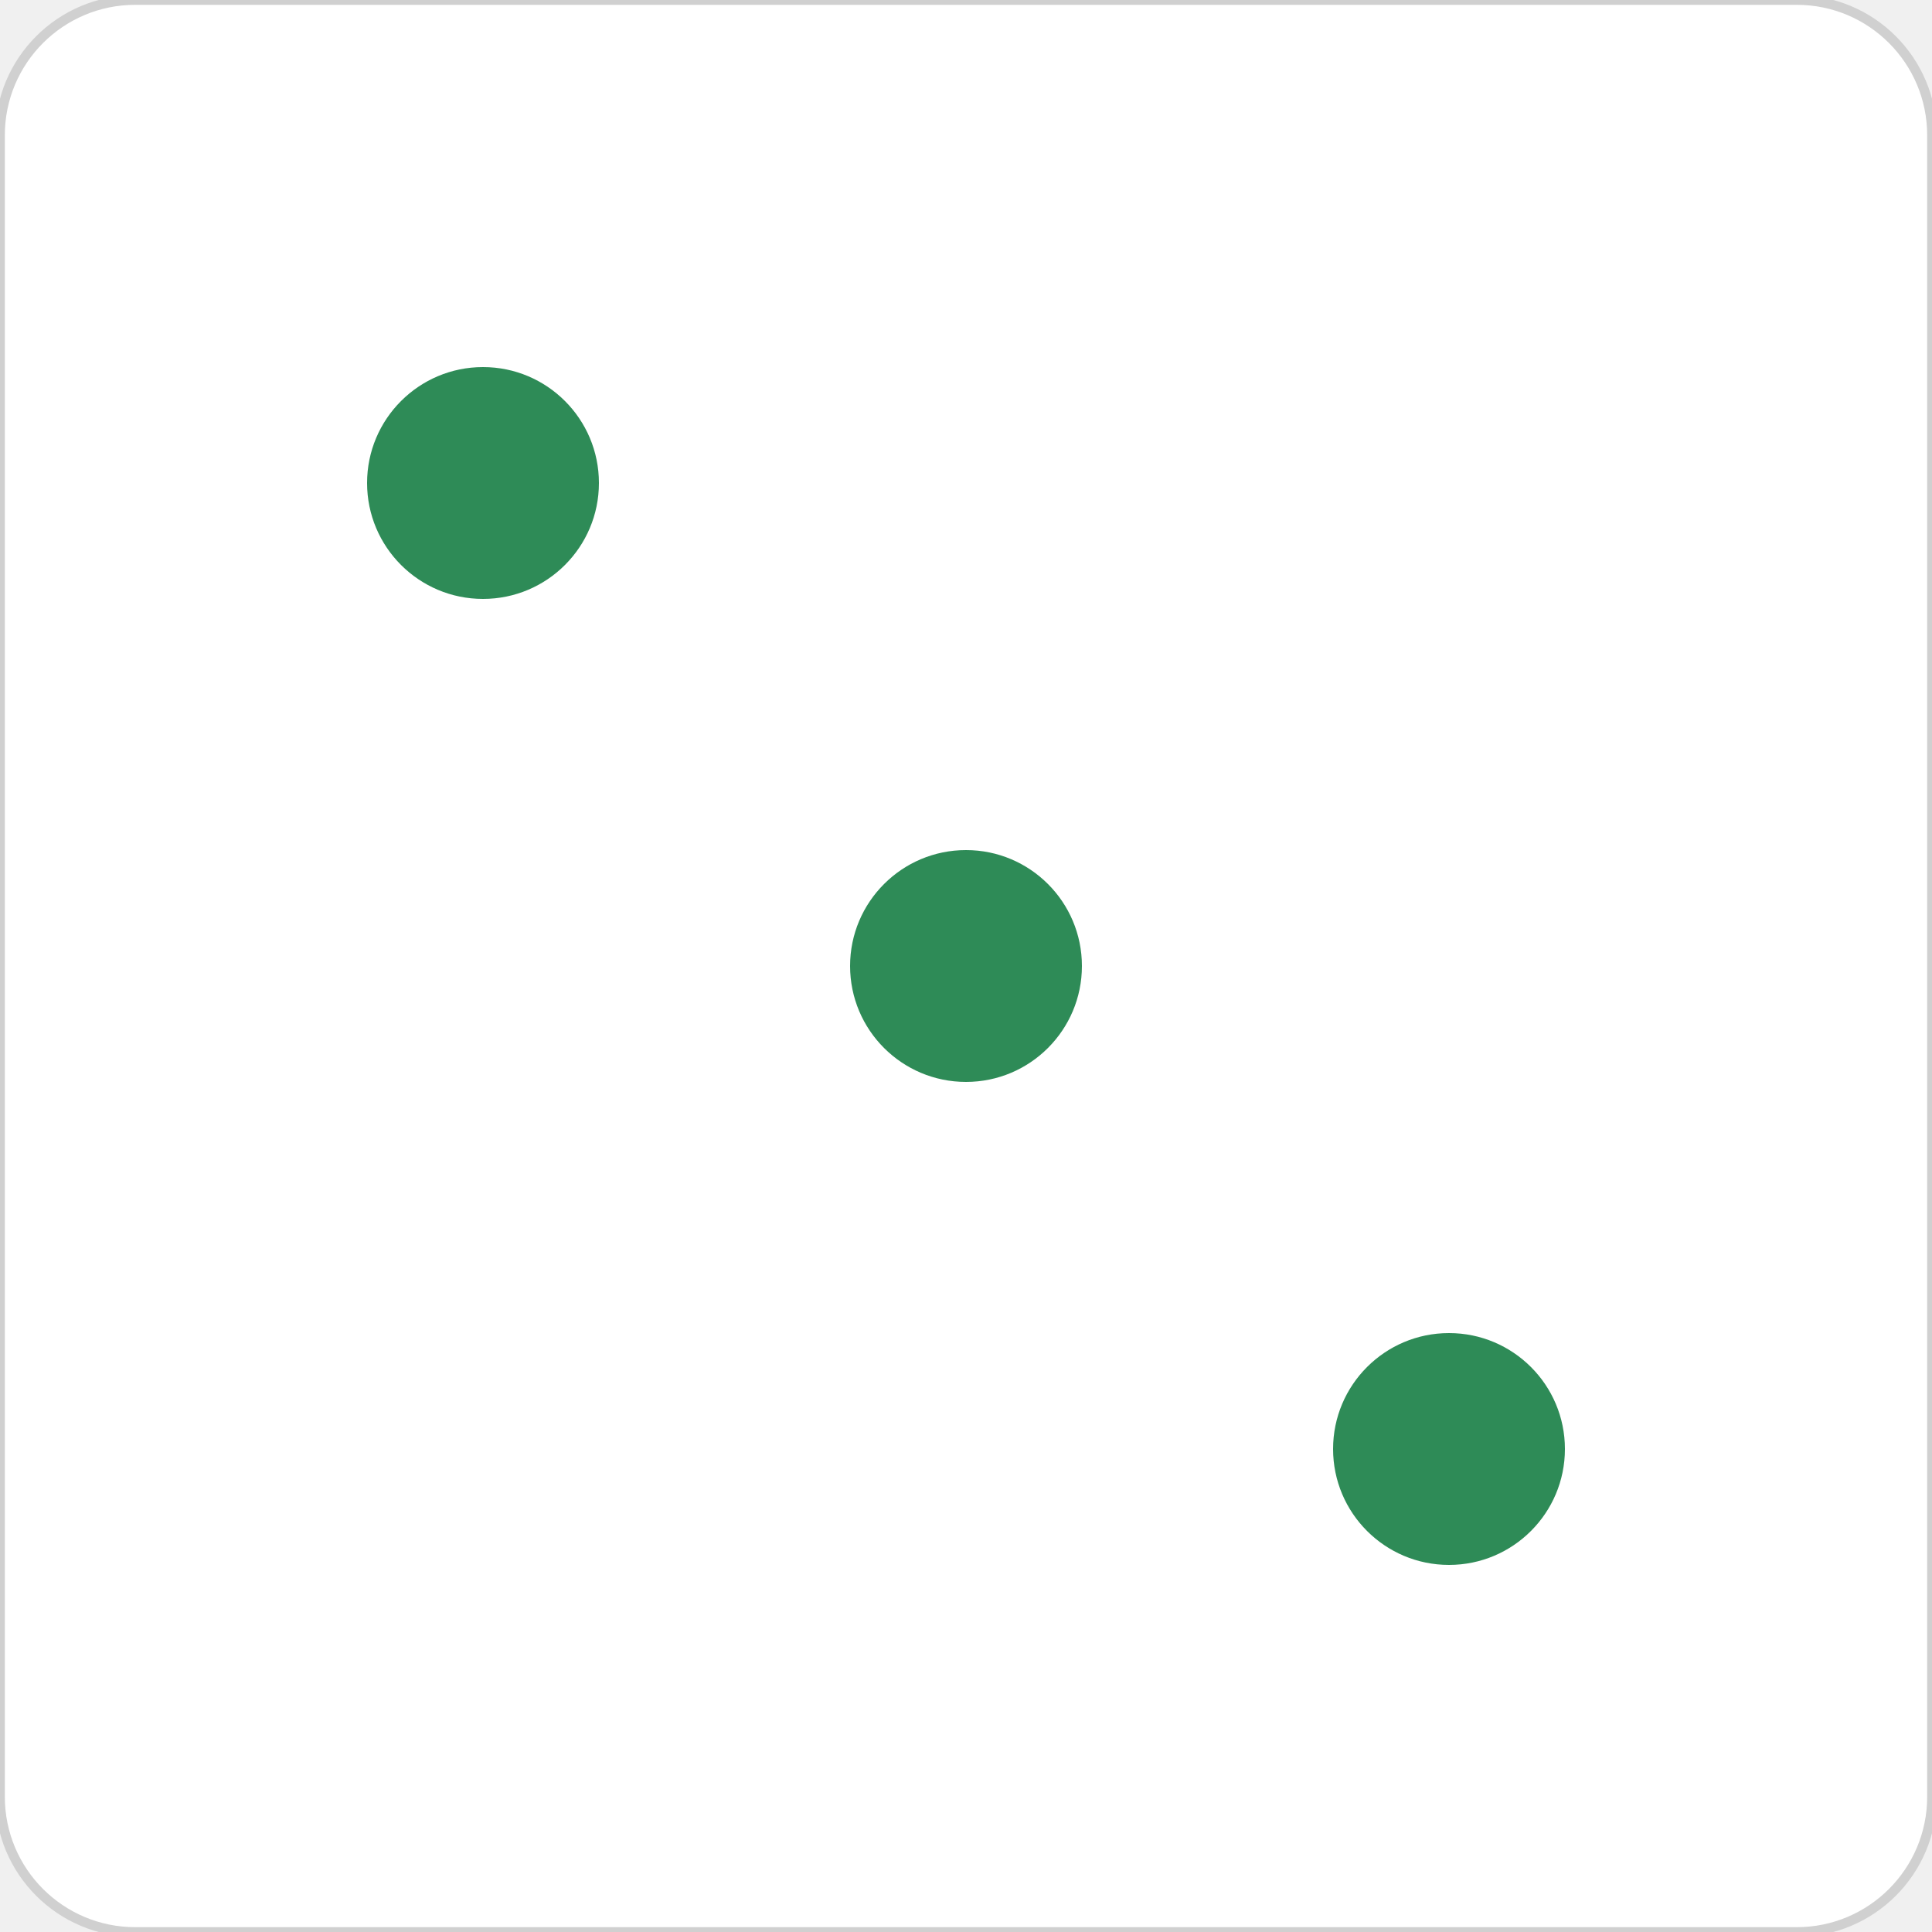
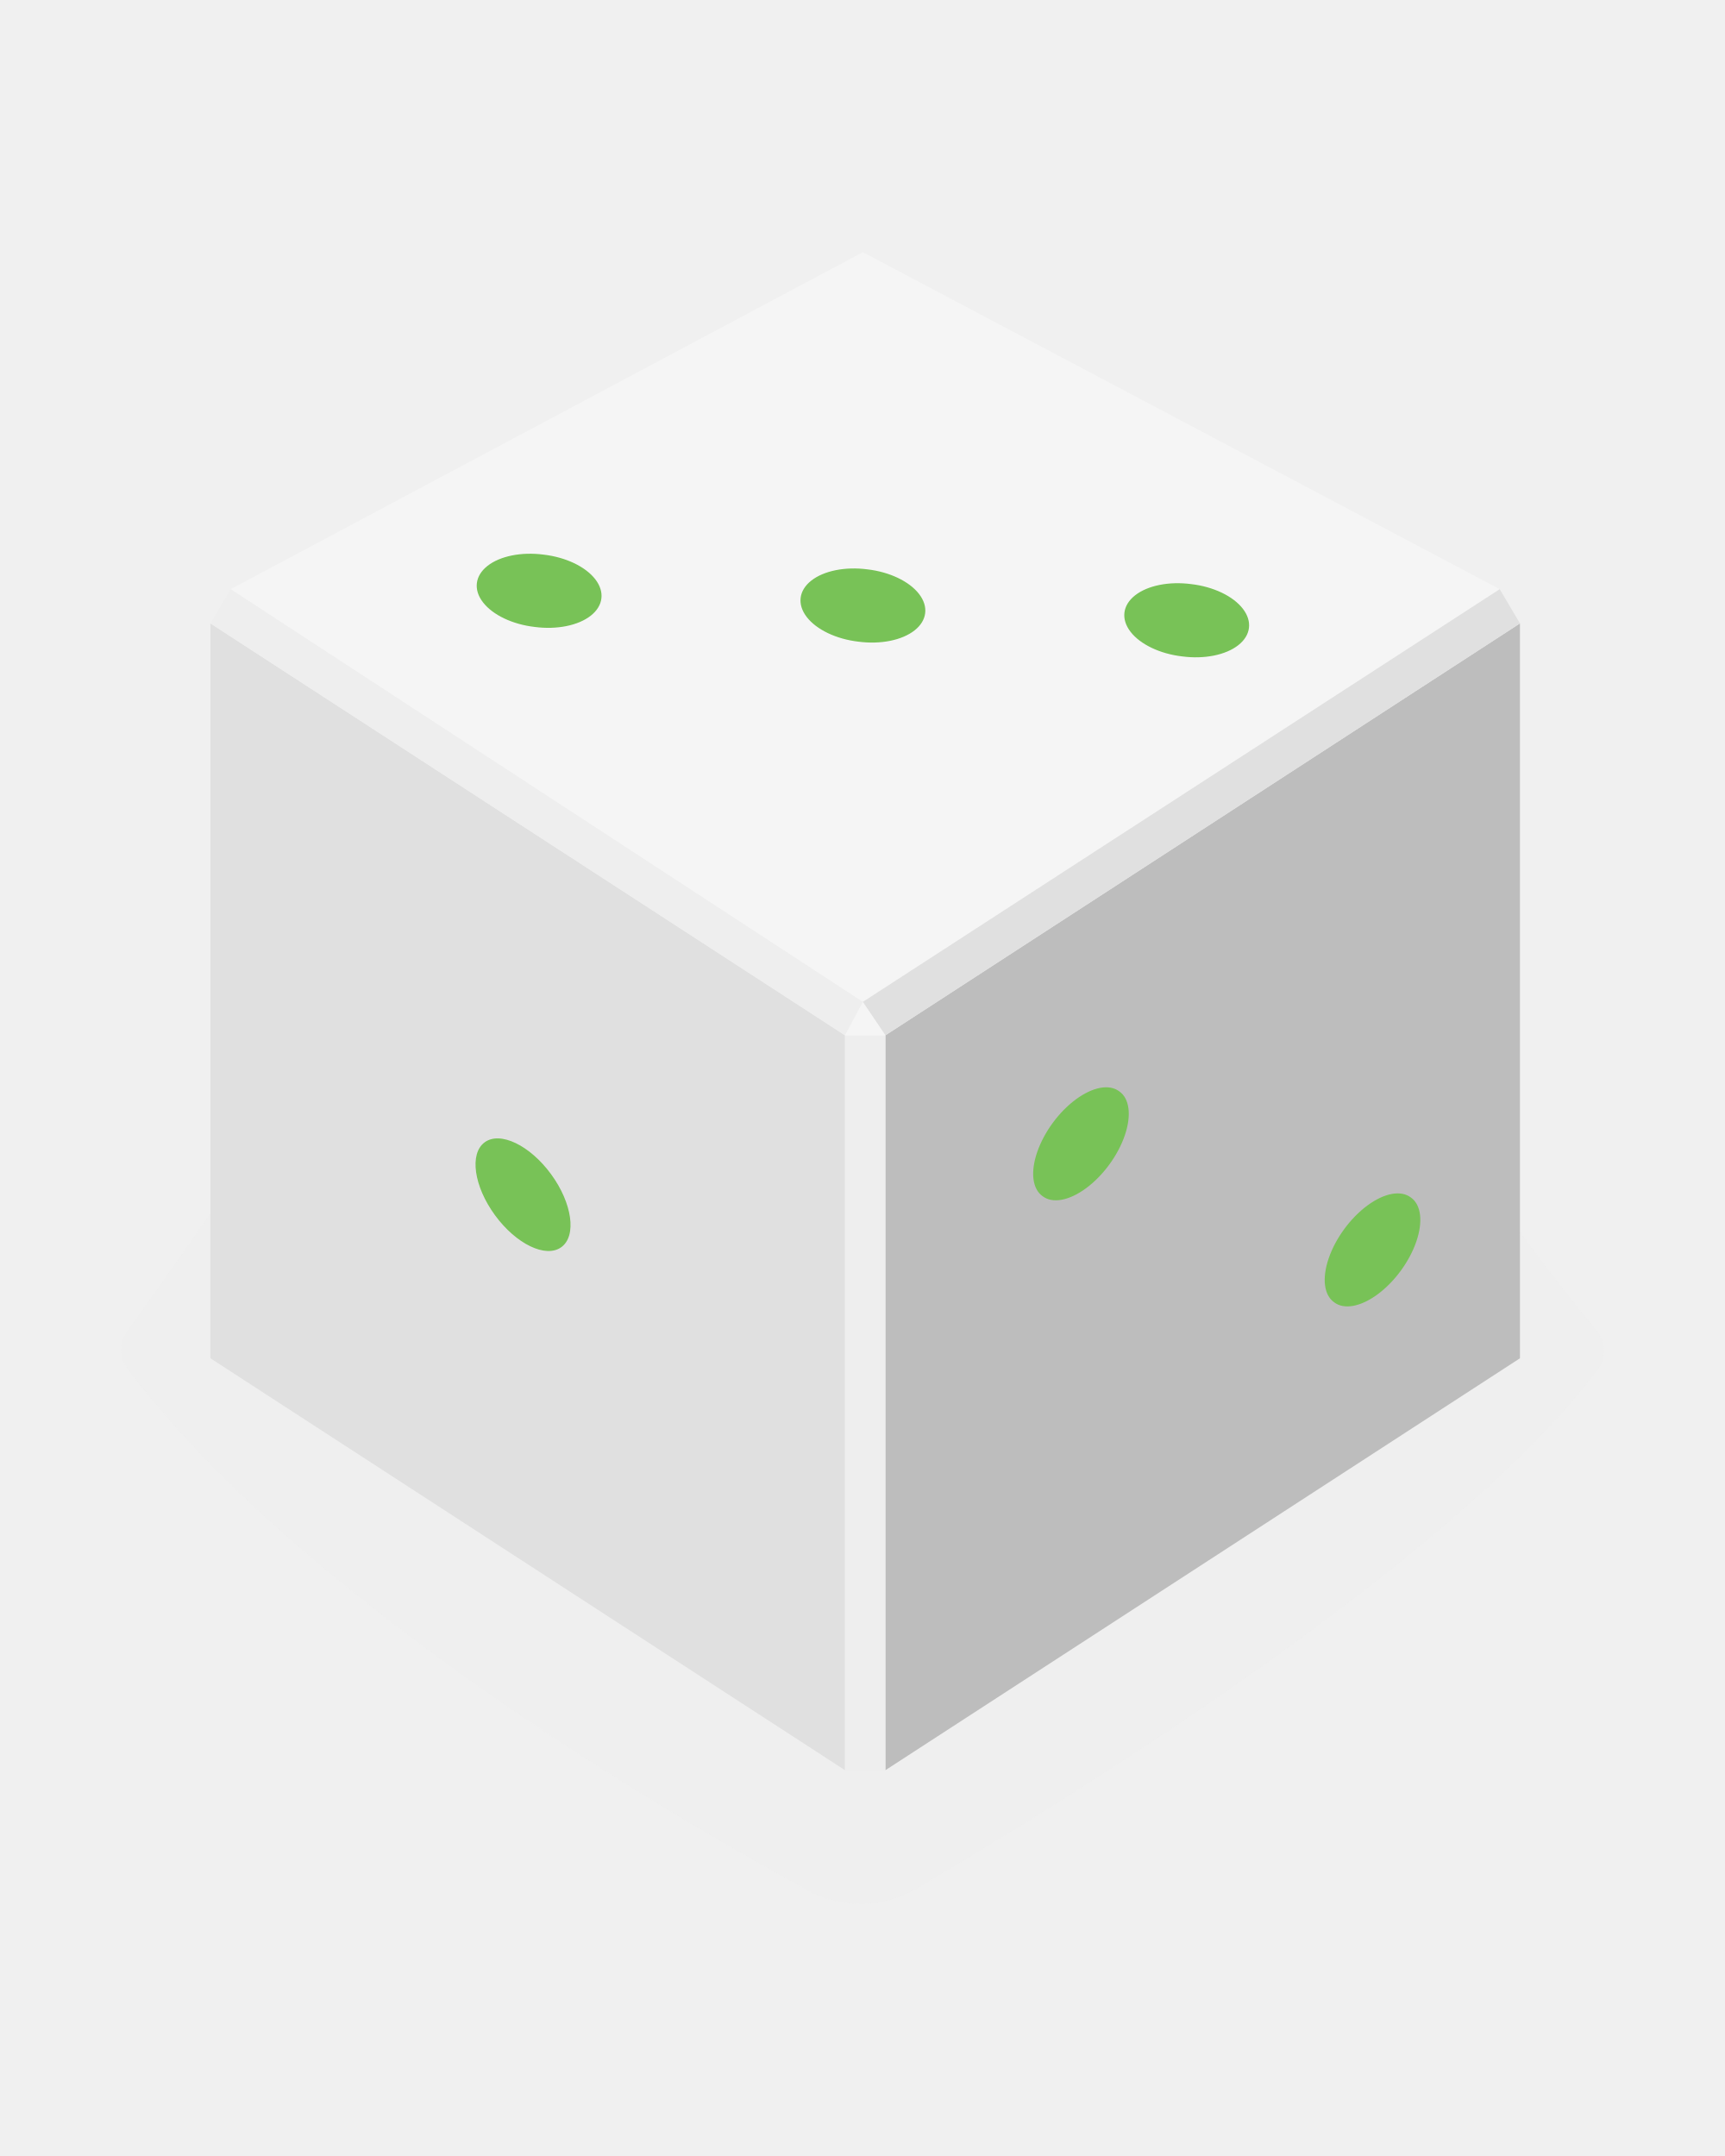
- <svg xmlns="http://www.w3.org/2000/svg" width="200" height="200" viewBox="0 0 200 200">
-   <rect rx="14" ry="14" width="200" height="200" fill="#ffffff" stroke="#d0d0d0" />
-   <circle cx="50" cy="50" r="12" fill="#2e8b57" />
-   <circle cx="100" cy="100" r="12" fill="#2e8b57" />
-   <circle cx="150" cy="150" r="12" fill="#2e8b57" />
+ <svg xmlns="http://www.w3.org/2000/svg" width="200" height="250" viewBox="0 0 800 1000">
+   <path d="M740.8,635.42c-68.27,90.47 -249.77,201.76 -316,240.63a50.7,50.7 0,0 1,-49.93 0.81c-64.19,-35 -234.09,-133.88 -315.65,-242a14.69,14.69 0,0 1,-0.12 -17.49c77.58,-106.29 159.67,-258.89 341.06,-258.89 182,0 242.19,139.08 340.27,258.88A14.62,14.62 0,0 1,740.8 635.42Z" fill="#eeeeee" fill-opacity="0.5" stroke-opacity="0.5" />
+   <path d="M704.9,630l-294.29,191.06l0,-340.85l294.29,-191.06l0,340.85z" fill="#bdbdbd" />
+   <path d="M97.59,630l294.29,191.06l0,-340.85l-294.29,-191.06l0,340.85z" fill="#e0e0e0" />
+   <path d="M400.14,464.73l-293.19,-191.45l293.19,-156.31l295.39,156.31l-295.39,191.45z" fill="#f5f5f5" />
+   <path d="M106.95,273.28l-9.36,15.87l294.29,191.06l8.26,-15.48l-293.19,-191.45z" fill="#eeeeee" />
+   <path d="M695.53,273.28l9.37,15.87l-294.29,191.06l-10.47,-15.48l295.39,-191.45z" fill="#e0e0e0" />
+   <path d="M391.88,480.21h18.73v340.85h-18.73z" fill="#eeeeee" />
+   <path d="M400.14,464.73l-8.26,15.48l18.73,0l-10.47,-15.48z" fill="#f5f5f5" />
+   <path d="M398.11,297.62a16.9,28.71 97.07,1 0,4.16 -33.54a16.9,28.71 97.07,1 0,-4.16 33.54z" fill="#78c257" />
+   <path d="M548.27,304.46a16.9,28.71 97.07,1 0,4.16 -33.54a16.9,28.71 97.07,1 0,-4.16 33.54z" fill="#78c257" />
+   <path d="M247.95,290.79a16.9,28.71 97.07,1 0,4.16 -33.54a16.9,28.71 97.07,1 0,-4.16 33.54z" fill="#78c257" />
+   <path d="M229.56,563.64a30.12,16.11 53.82,1 0,26.01 -19.02a30.12,16.11 53.82,1 0,-26.01 19.02z" fill="#78c257" />
+   <path d="M483.54,554.83a30.12,16.11 126.18,1 0,35.56 -48.62a30.12,16.11 126.18,1 0,-35.56 48.62z" fill="#78c257" />
+   <path d="M618.75,604.04a30.12,16.11 126.18,1 0,35.56 -48.62a30.12,16.11 126.18,1 0,-35.56 48.62z" fill="#78c257" />
</svg>
